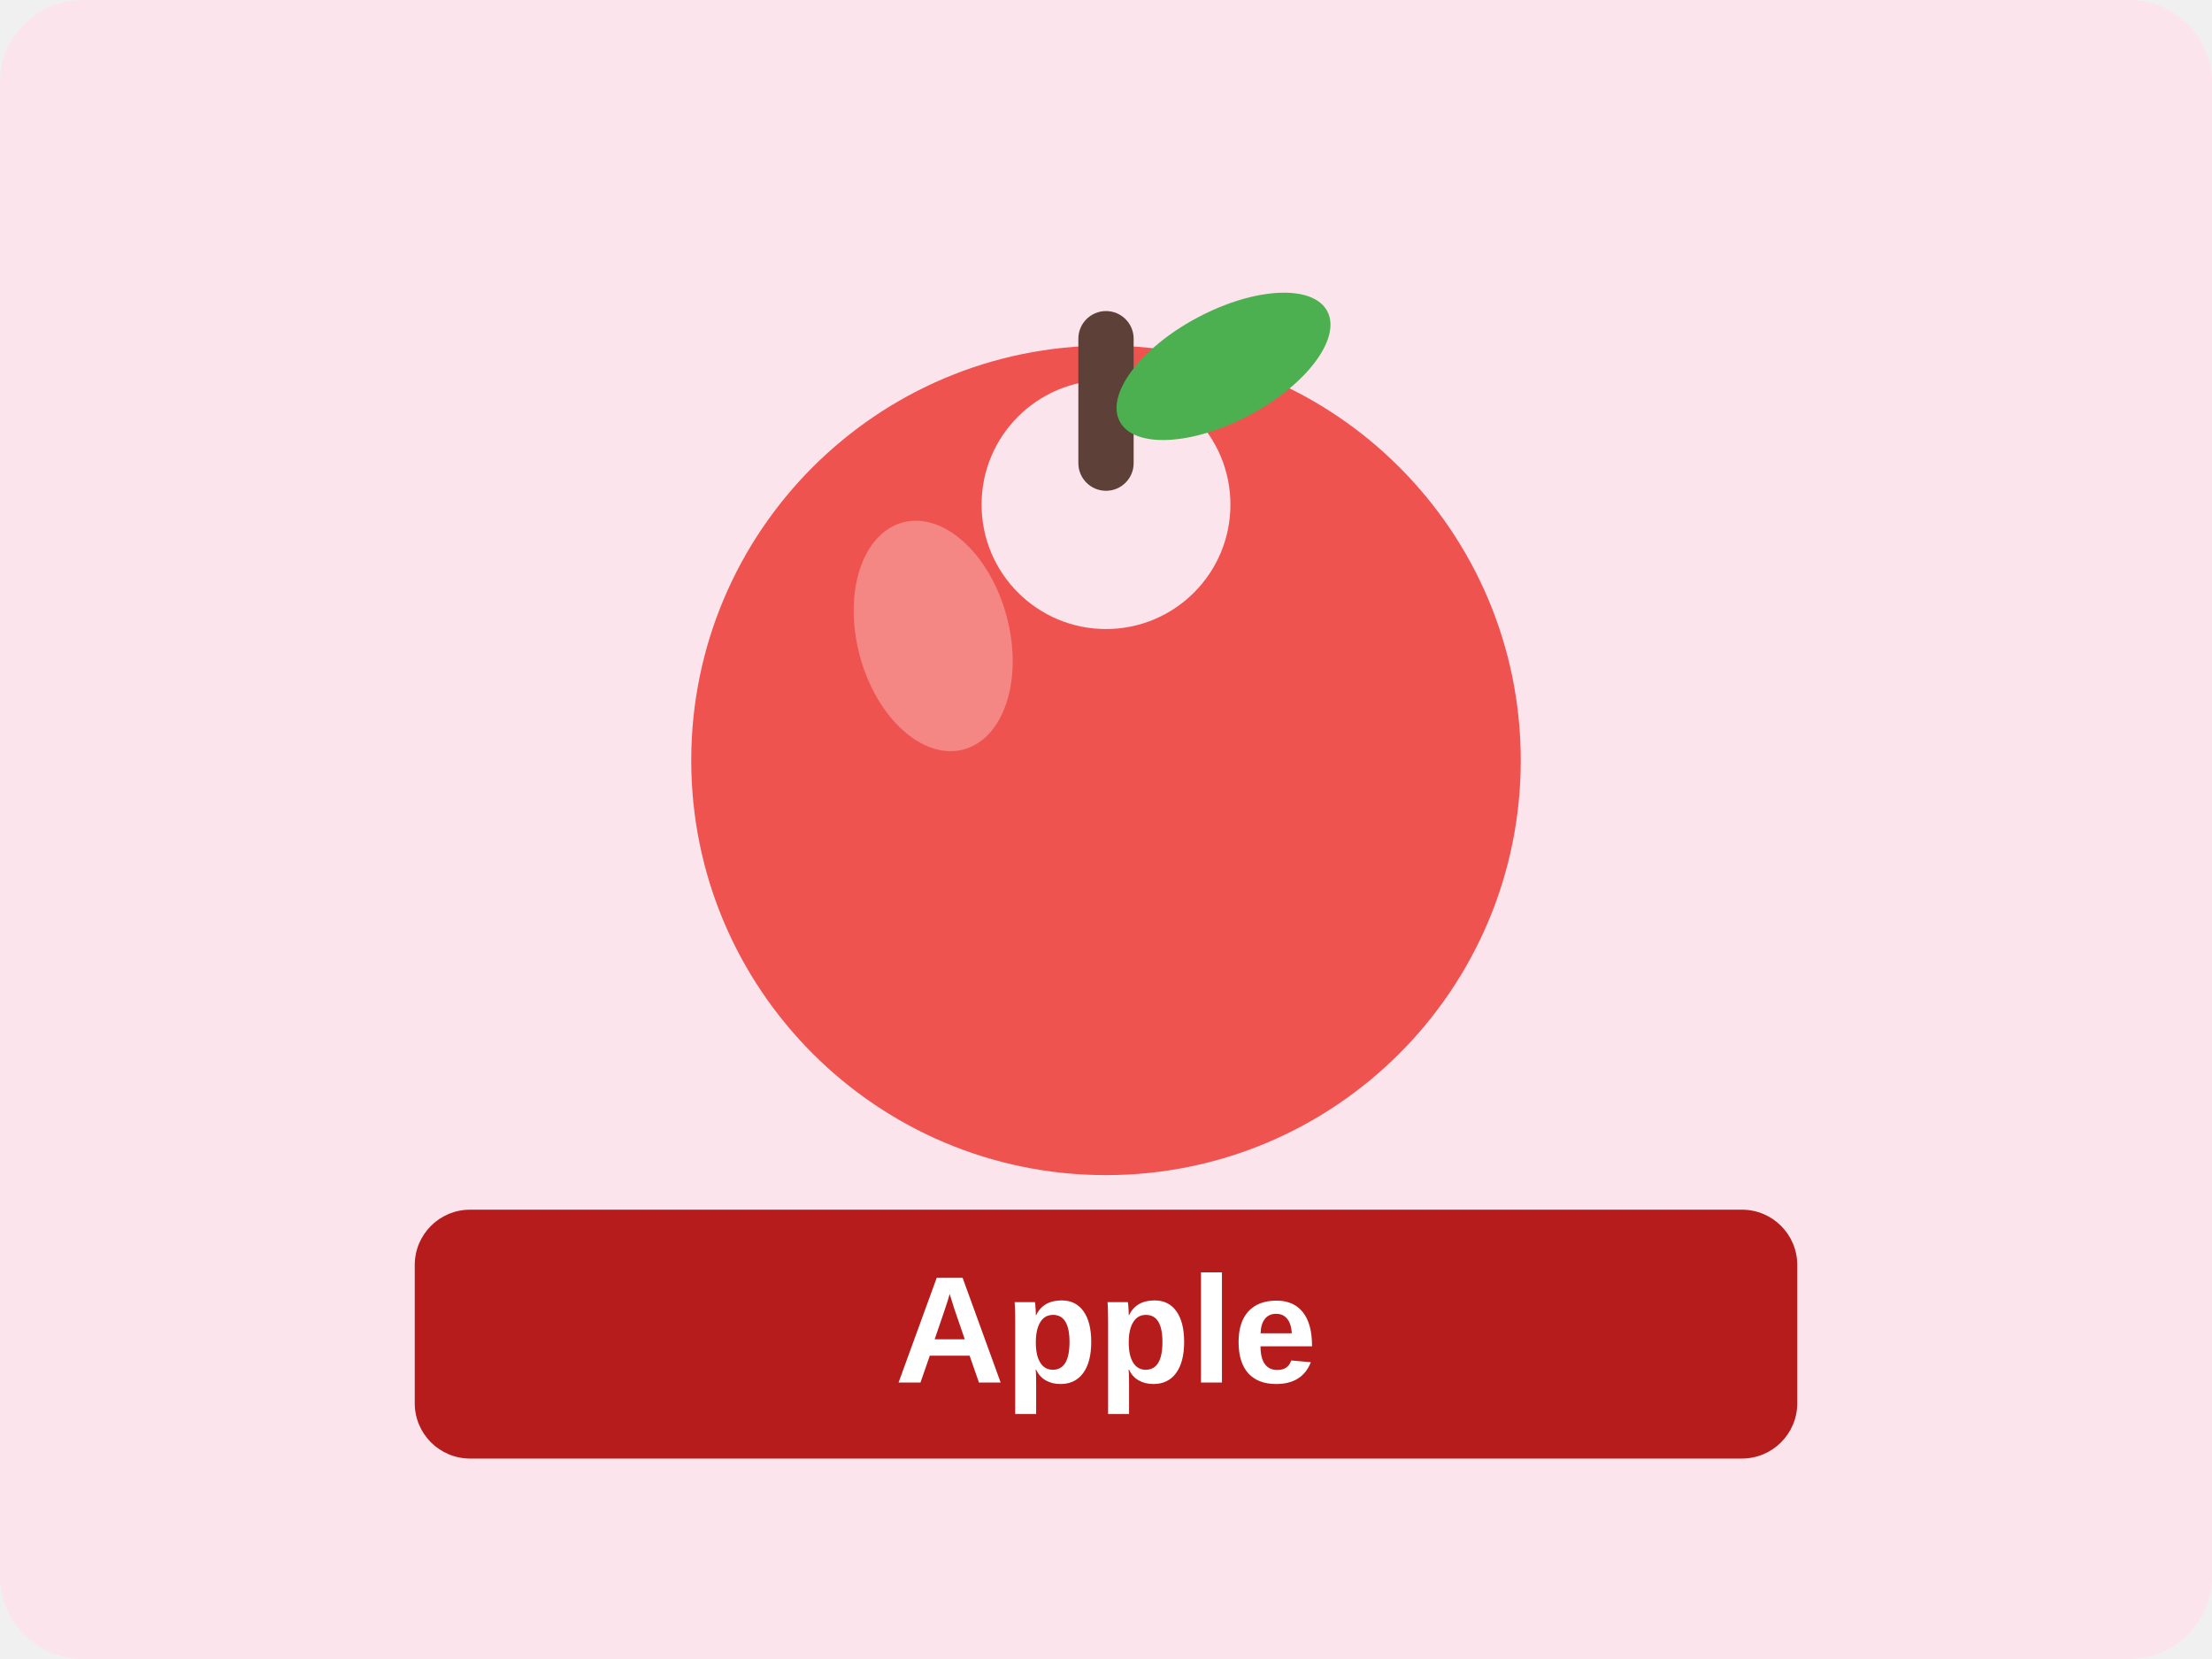
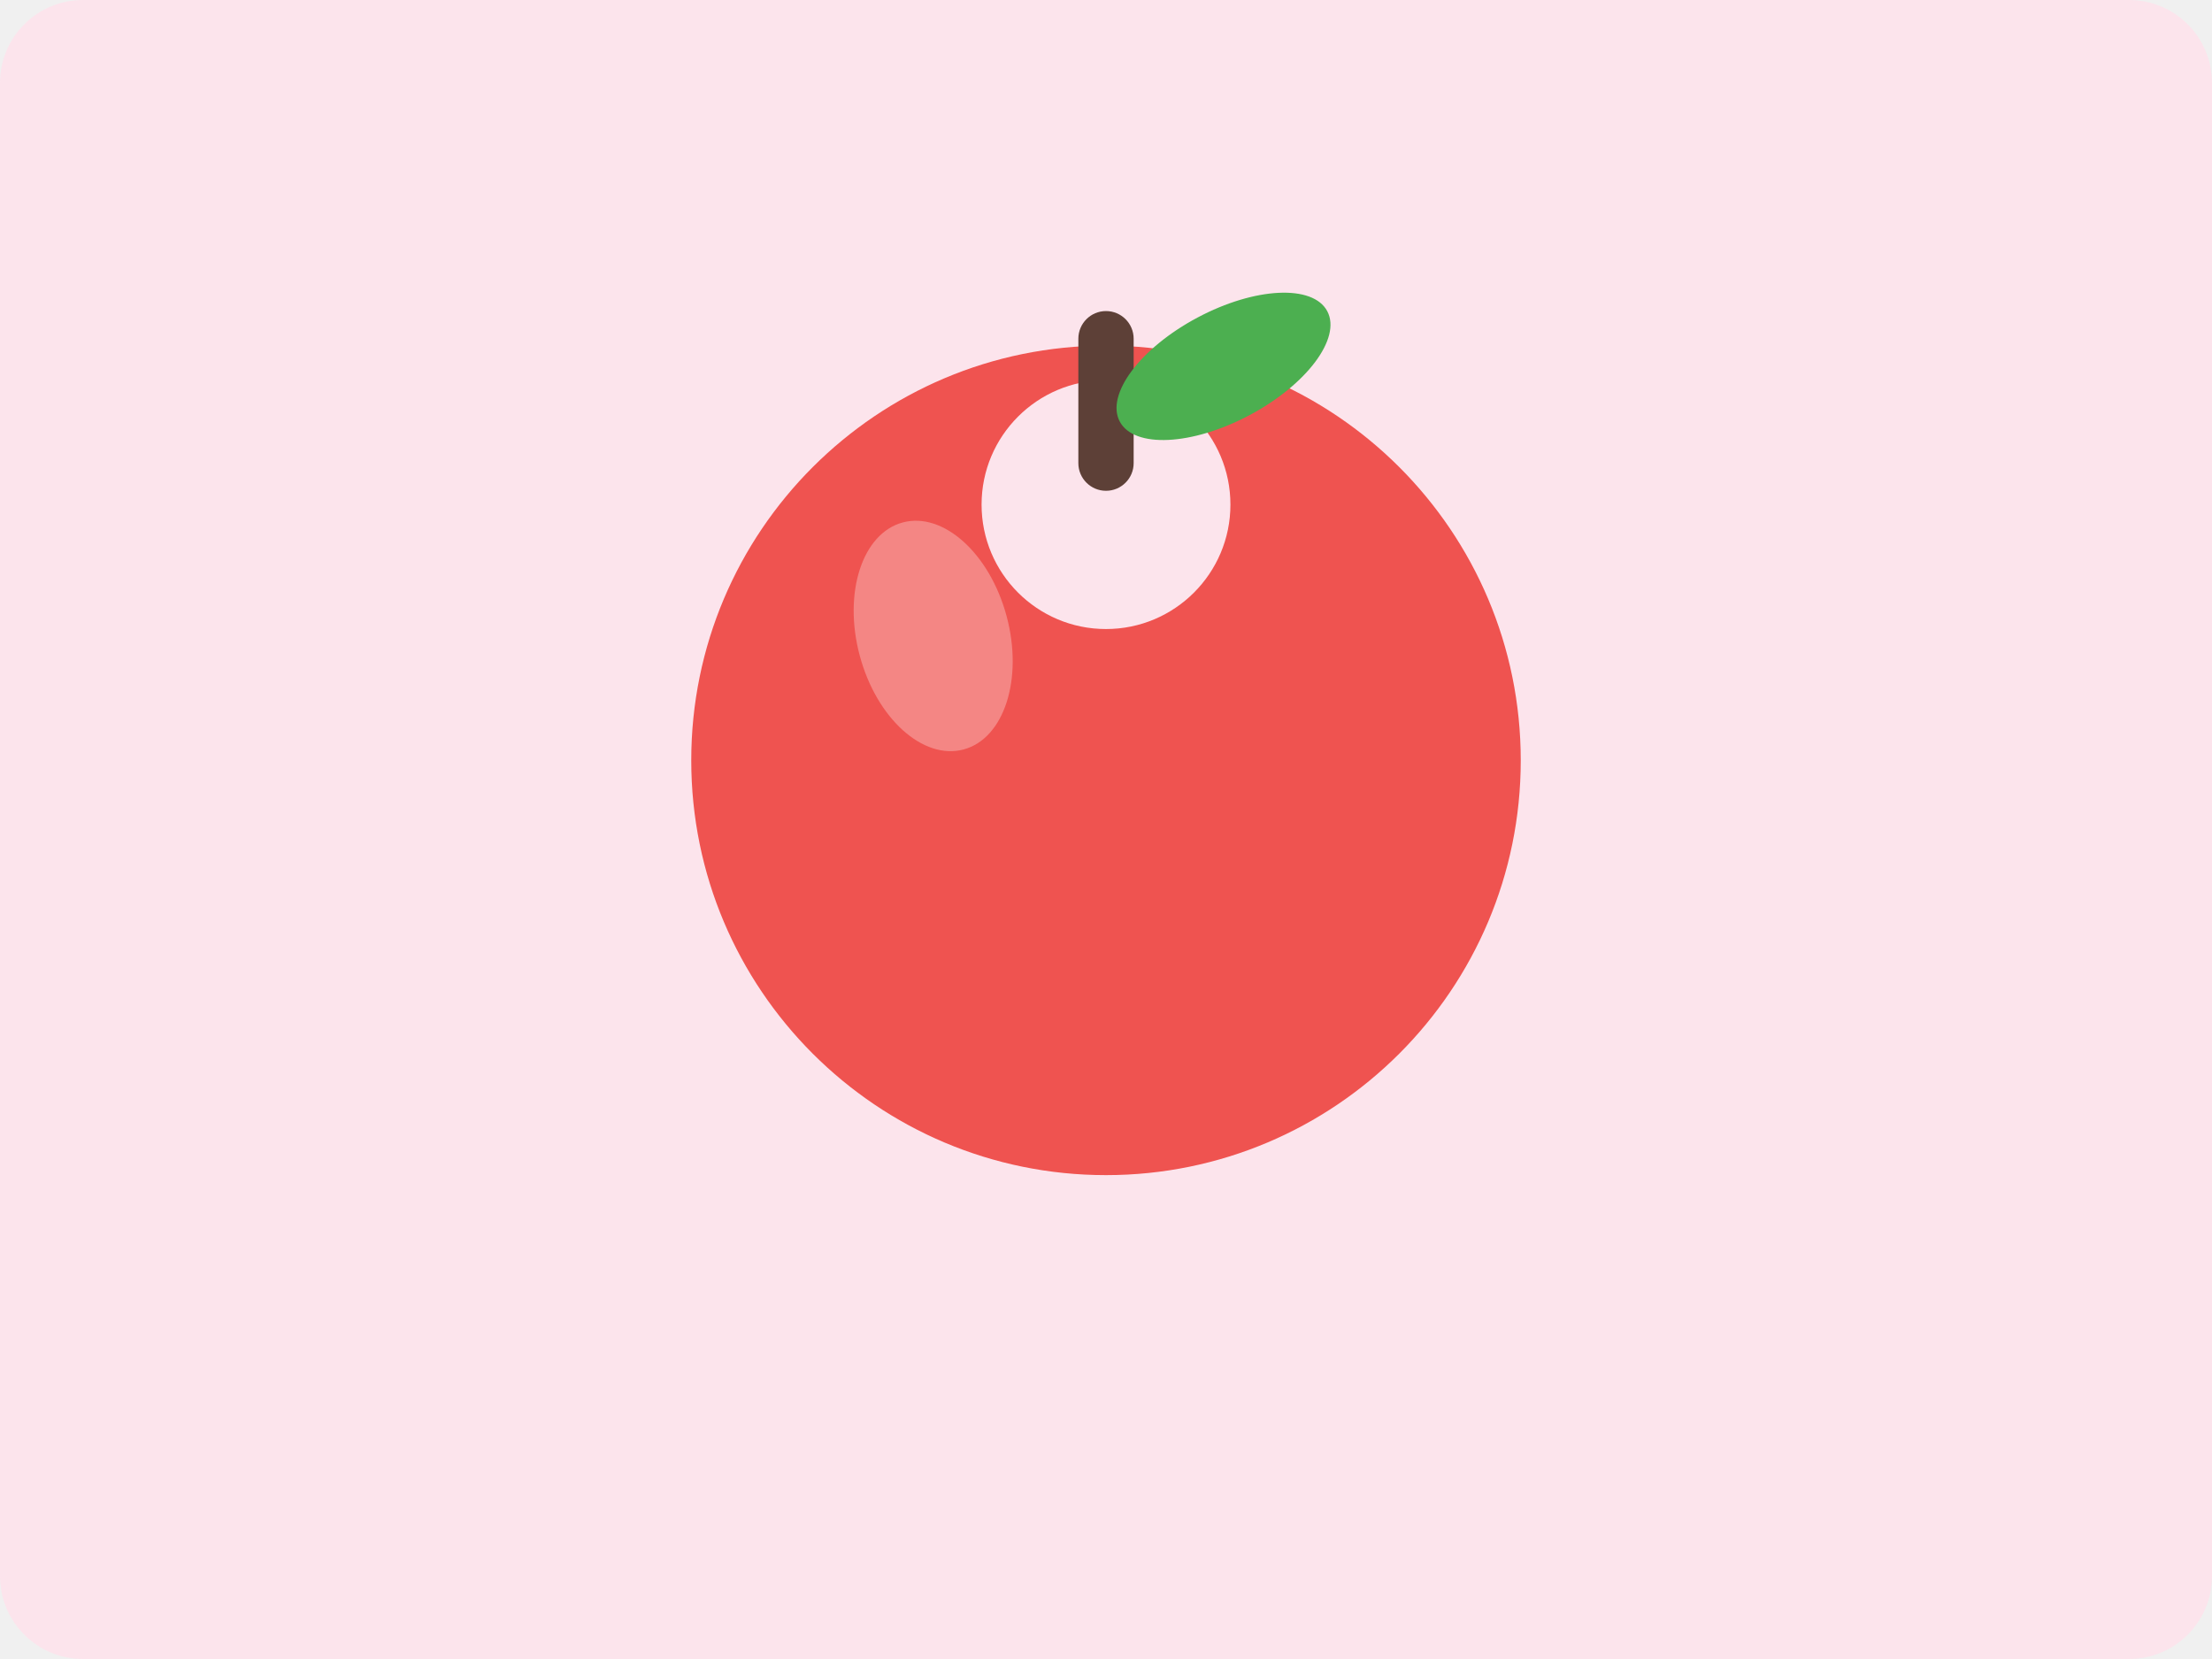
<svg xmlns="http://www.w3.org/2000/svg" width="320" height="240" viewBox="0 0 320 240">
  <rect width="320" height="240" fill="#fce4ec" rx="12" />
  <circle cx="160" cy="110" r="60" fill="#ef5350" />
  <circle cx="160" cy="73" r="18" fill="#fce4ec" />
  <rect x="156" y="45" width="8" height="26" rx="4" fill="#5d4037" />
  <ellipse cx="177" cy="53" rx="17" ry="8" fill="#4caf50" transform="rotate(-28,177,53)" />
  <ellipse cx="135" cy="92" rx="11" ry="17" fill="rgba(255,255,255,0.3)" transform="rotate(-15,135,92)" />
-   <rect x="60" y="175" width="200" height="36" rx="8" fill="#b71c1c" />
-   <text x="160" y="200" text-anchor="middle" font-family="Arial,sans-serif" font-size="22" font-weight="bold" fill="white">Apple</text>
</svg>
